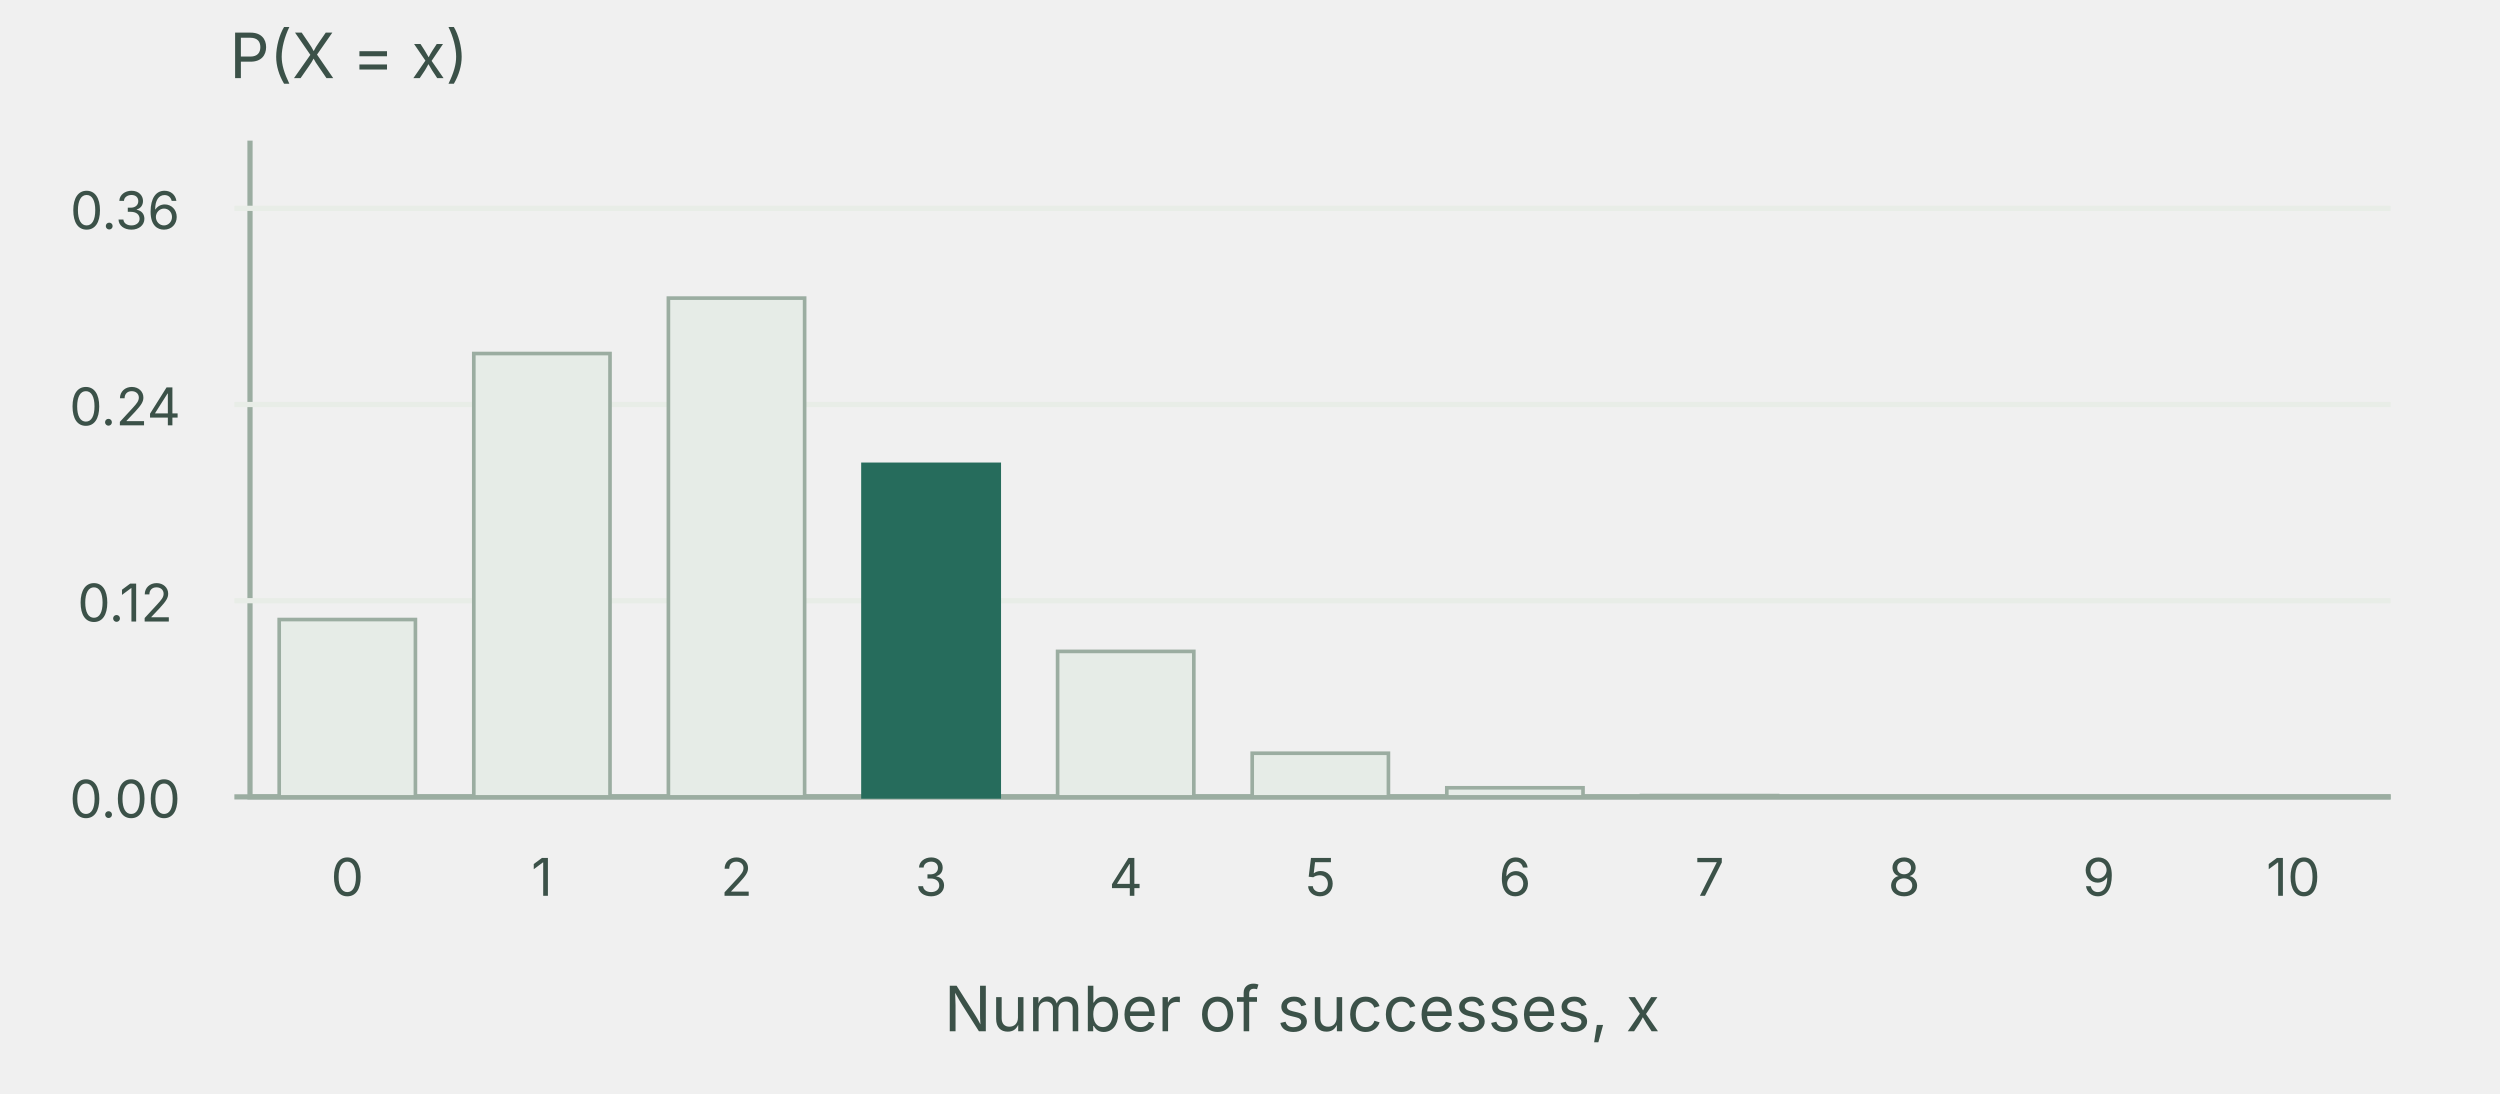
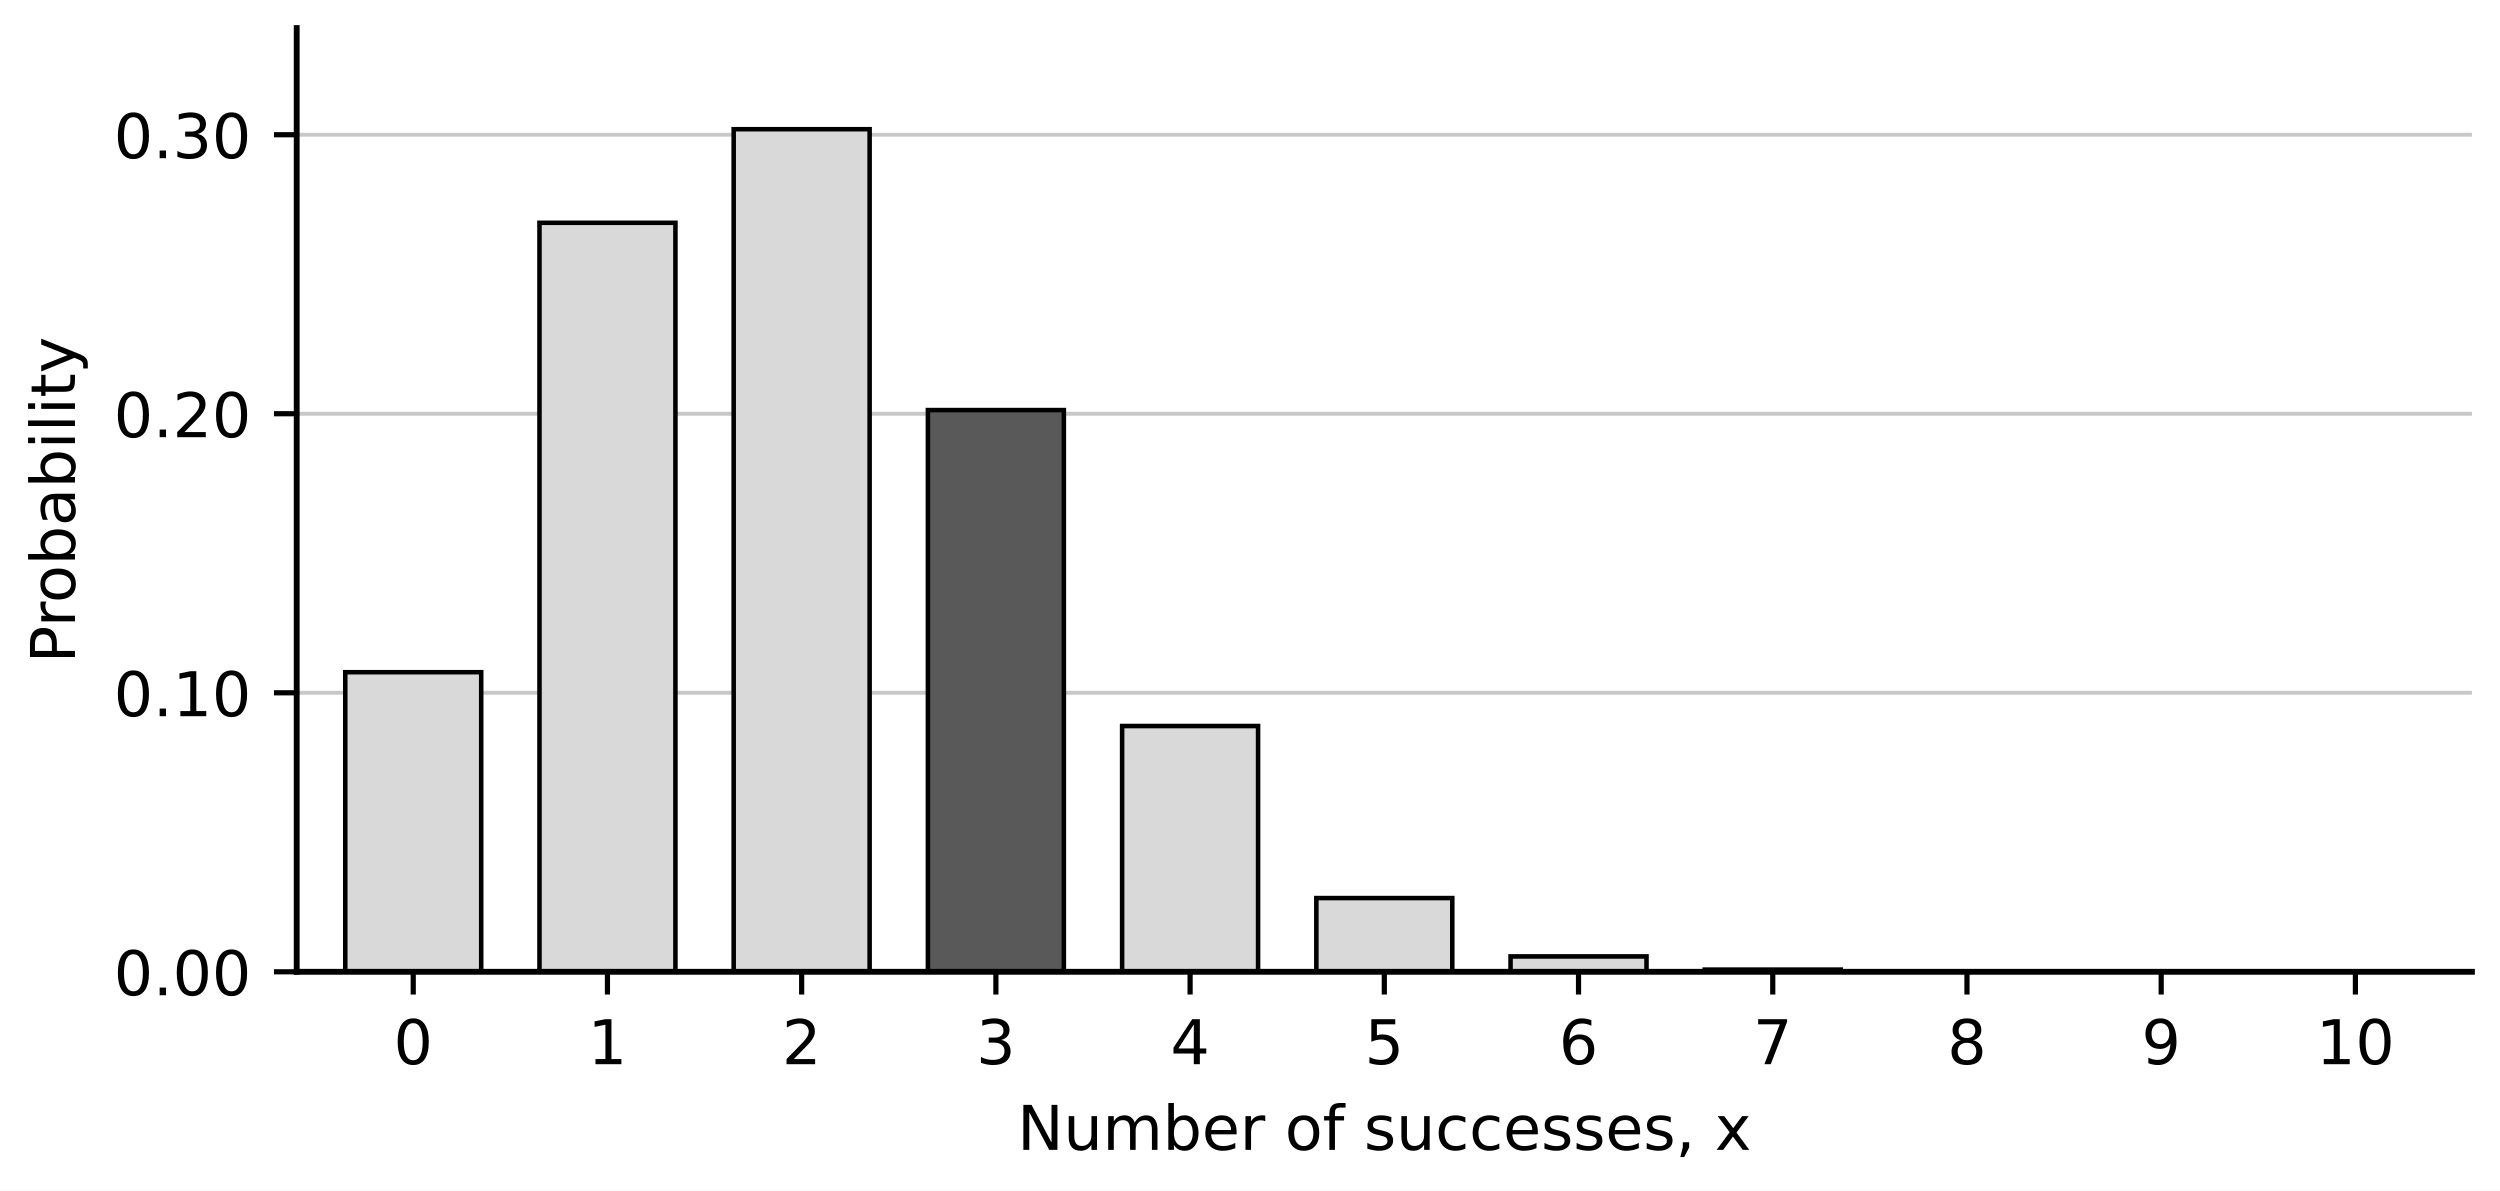
- <svg xmlns="http://www.w3.org/2000/svg" viewBox="0 0 480 210" role="img" aria-labelledby="title">
-   <style>text{font-family:system-ui,-apple-system,sans-serif;fill:#3b5148;font-size:12px} .small{font-size:10px}</style>
-   <path d="M48 27V153H459" fill="none" stroke="#9bada1" />
-   <text x="67" y="15" text-anchor="middle" font-size="11">P(X = x)</text>
-   <path d="M45 153H459" stroke="#9bada1" />
-   <text x="24" y="157" text-anchor="middle" class="small">0.00</text>
-   <path d="M45 115.333H459" stroke="#e8ede7" />
-   <text x="24" y="119.333" text-anchor="middle" class="small">0.12</text>
-   <path d="M45 77.667H459" stroke="#e8ede7" />
-   <text x="24" y="81.667" text-anchor="middle" class="small">0.24</text>
-   <path d="M45 40H459" stroke="#e8ede7" />
-   <text x="24" y="44" text-anchor="middle" class="small">0.36</text>
-   <rect x="53.605" y="118.951" width="26.155" height="34.049" fill="#e6ece7" stroke="#9bada1" stroke-width=".7" />
-   <text x="66.682" y="172" text-anchor="middle" class="small">0</text>
-   <rect x="90.968" y="67.878" width="26.155" height="85.122" fill="#e6ece7" stroke="#9bada1" stroke-width=".7" />
-   <text x="104.045" y="172" text-anchor="middle" class="small">1</text>
-   <rect x="128.332" y="57.237" width="26.155" height="95.763" fill="#e6ece7" stroke="#9bada1" stroke-width=".7" />
-   <text x="141.409" y="172" text-anchor="middle" class="small">2</text>
-   <rect x="165.695" y="89.158" width="26.155" height="63.842" fill="#266c5c" stroke="#266c5c" stroke-width=".7" />
-   <text x="178.773" y="172" text-anchor="middle" class="small">3</text>
-   <rect x="203.059" y="125.069" width="26.155" height="27.931" fill="#e6ece7" stroke="#9bada1" stroke-width=".7" />
-   <text x="216.136" y="172" text-anchor="middle" class="small">4</text>
-   <rect x="240.423" y="144.621" width="26.155" height="8.379" fill="#e6ece7" stroke="#9bada1" stroke-width=".7" />
-   <text x="253.5" y="172" text-anchor="middle" class="small">5</text>
-   <rect x="277.786" y="151.254" width="26.155" height="1.746" fill="#e6ece7" stroke="#9bada1" stroke-width=".7" />
-   <text x="290.864" y="172" text-anchor="middle" class="small">6</text>
-   <rect x="315.15" y="152.751" width="26.155" height="0.249" fill="#e6ece7" stroke="#9bada1" stroke-width=".7" />
-   <text x="328.227" y="172" text-anchor="middle" class="small">7</text>
-   <rect x="352.514" y="152.977" width="26.155" height="0.023" fill="#e6ece7" stroke="#9bada1" stroke-width=".7" />
-   <text x="365.591" y="172" text-anchor="middle" class="small">8</text>
-   <rect x="389.877" y="152.999" width="26.155" height="0.02" fill="#e6ece7" stroke="#9bada1" stroke-width=".7" />
-   <text x="402.955" y="172" text-anchor="middle" class="small">9</text>
-   <rect x="427.241" y="153" width="26.155" height="0.02" fill="#e6ece7" stroke="#9bada1" stroke-width=".7" />
-   <text x="440.318" y="172" text-anchor="middle" class="small">10</text>
-   <text x="250" y="198" text-anchor="middle">Number of successes, x</text>
+ <svg xmlns="http://www.w3.org/2000/svg" xmlns:xlink="http://www.w3.org/1999/xlink" width="384.787pt" height="183.281pt" viewBox="0 0 384.787 183.281" version="1.1">
+   <defs>
+     <style type="text/css">*{stroke-linejoin: round; stroke-linecap: butt}</style>
+   </defs>
+   <g id="figure_1">
+     <g id="patch_1">
+       <path d="M 0 183.281  L 384.787 183.281  L 384.787 -0  L 0 -0  z " style="fill: #ffffff" />
+     </g>
+     <g id="axes_1">
+       <g id="patch_2">
+         <path d="M 45.667 149.573  L 380.467 149.573  L 380.467 4.32  L 45.667 4.32  z " style="fill: #ffffff" />
+       </g>
+       <g id="matplotlib.axis_1">
+         <g id="xtick_1">
+           <g id="line2d_1">
+             <defs>
+               <path id="m523779726a" d="M 0 0  L 0 3.5  " style="stroke: #000000; stroke-width: 0.8" />
+             </defs>
+             <g>
+               <use xlink:href="#m523779726a" x="63.602" y="149.573" style="stroke: #000000; stroke-width: 0.8" />
+             </g>
+           </g>
+           <g id="text_1">
+             <g transform="translate(60.58009 163.7913) scale(0.095 -0.095)">
+               <defs>
+                 <path id="DejaVuSans-30" d="M 2034 4250  Q 1547 4250 1301 3770  Q 1056 3291 1056 2328  Q 1056 1369 1301 889  Q 1547 409 2034 409  Q 2525 409 2770 889  Q 3016 1369 3016 2328  Q 3016 3291 2770 3770  Q 2525 4250 2034 4250  z M 2034 4750  Q 2819 4750 3233 4129  Q 3647 3509 3647 2328  Q 3647 1150 3233 529  Q 2819 -91 2034 -91  Q 1250 -91 836 529  Q 422 1150 422 2328  Q 422 3509 836 4129  Q 1250 4750 2034 4750  z " transform="scale(0.015625)" />
+               </defs>
+               <use xlink:href="#DejaVuSans-30" />
+             </g>
+           </g>
+         </g>
+         <g id="xtick_2">
+           <g id="line2d_2">
+             <g>
+               <use xlink:href="#m523779726a" x="93.495" y="149.573" style="stroke: #000000; stroke-width: 0.8" />
+             </g>
+           </g>
+           <g id="text_2">
+             <g transform="translate(90.47295 163.7913) scale(0.095 -0.095)">
+               <defs>
+                 <path id="DejaVuSans-31" d="M 794 531  L 1825 531  L 1825 4091  L 703 3866  L 703 4441  L 1819 4666  L 2450 4666  L 2450 531  L 3481 531  L 3481 0  L 794 0  L 794 531  z " transform="scale(0.015625)" />
+               </defs>
+               <use xlink:href="#DejaVuSans-31" />
+             </g>
+           </g>
+         </g>
+         <g id="xtick_3">
+           <g id="line2d_3">
+             <g>
+               <use xlink:href="#m523779726a" x="123.388" y="149.573" style="stroke: #000000; stroke-width: 0.8" />
+             </g>
+           </g>
+           <g id="text_3">
+             <g transform="translate(120.3658 163.7913) scale(0.095 -0.095)">
+               <defs>
+                 <path id="DejaVuSans-32" d="M 1228 531  L 3431 531  L 3431 0  L 469 0  L 469 531  Q 828 903 1448 1529  Q 2069 2156 2228 2338  Q 2531 2678 2651 2914  Q 2772 3150 2772 3378  Q 2772 3750 2511 3984  Q 2250 4219 1831 4219  Q 1534 4219 1204 4116  Q 875 4013 500 3803  L 500 4441  Q 881 4594 1212 4672  Q 1544 4750 1819 4750  Q 2544 4750 2975 4387  Q 3406 4025 3406 3419  Q 3406 3131 3298 2873  Q 3191 2616 2906 2266  Q 2828 2175 2409 1742  Q 1991 1309 1228 531  z " transform="scale(0.015625)" />
+               </defs>
+               <use xlink:href="#DejaVuSans-32" />
+             </g>
+           </g>
+         </g>
+         <g id="xtick_4">
+           <g id="line2d_4">
+             <g>
+               <use xlink:href="#m523779726a" x="153.281" y="149.573" style="stroke: #000000; stroke-width: 0.8" />
+             </g>
+           </g>
+           <g id="text_4">
+             <g transform="translate(150.2587 163.7913) scale(0.095 -0.095)">
+               <defs>
+                 <path id="DejaVuSans-33" d="M 2597 2516  Q 3050 2419 3304 2112  Q 3559 1806 3559 1356  Q 3559 666 3084 287  Q 2609 -91 1734 -91  Q 1441 -91 1130 -33  Q 819 25 488 141  L 488 750  Q 750 597 1062 519  Q 1375 441 1716 441  Q 2309 441 2620 675  Q 2931 909 2931 1356  Q 2931 1769 2642 2001  Q 2353 2234 1838 2234  L 1294 2234  L 1294 2753  L 1863 2753  Q 2328 2753 2575 2939  Q 2822 3125 2822 3475  Q 2822 3834 2567 4026  Q 2313 4219 1838 4219  Q 1578 4219 1281 4162  Q 984 4106 628 3988  L 628 4550  Q 988 4650 1302 4700  Q 1616 4750 1894 4750  Q 2613 4750 3031 4423  Q 3450 4097 3450 3541  Q 3450 3153 3228 2886  Q 3006 2619 2597 2516  z " transform="scale(0.015625)" />
+               </defs>
+               <use xlink:href="#DejaVuSans-33" />
+             </g>
+           </g>
+         </g>
+         <g id="xtick_5">
+           <g id="line2d_5">
+             <g>
+               <use xlink:href="#m523779726a" x="183.174" y="149.573" style="stroke: #000000; stroke-width: 0.8" />
+             </g>
+           </g>
+           <g id="text_5">
+             <g transform="translate(180.1515 163.7913) scale(0.095 -0.095)">
+               <defs>
+                 <path id="DejaVuSans-34" d="M 2419 4116  L 825 1625  L 2419 1625  L 2419 4116  z M 2253 4666  L 3047 4666  L 3047 1625  L 3713 1625  L 3713 1100  L 3047 1100  L 3047 0  L 2419 0  L 2419 1100  L 313 1100  L 313 1709  L 2253 4666  z " transform="scale(0.015625)" />
+               </defs>
+               <use xlink:href="#DejaVuSans-34" />
+             </g>
+           </g>
+         </g>
+         <g id="xtick_6">
+           <g id="line2d_6">
+             <g>
+               <use xlink:href="#m523779726a" x="213.067" y="149.573" style="stroke: #000000; stroke-width: 0.8" />
+             </g>
+           </g>
+           <g id="text_6">
+             <g transform="translate(210.0444 163.7913) scale(0.095 -0.095)">
+               <defs>
+                 <path id="DejaVuSans-35" d="M 691 4666  L 3169 4666  L 3169 4134  L 1269 4134  L 1269 2991  Q 1406 3038 1543 3061  Q 1681 3084 1819 3084  Q 2600 3084 3056 2656  Q 3513 2228 3513 1497  Q 3513 744 3044 326  Q 2575 -91 1722 -91  Q 1428 -91 1123 -41  Q 819 9 494 109  L 494 744  Q 775 591 1075 516  Q 1375 441 1709 441  Q 2250 441 2565 725  Q 2881 1009 2881 1497  Q 2881 1984 2565 2268  Q 2250 2553 1709 2553  Q 1456 2553 1204 2497  Q 953 2441 691 2322  L 691 4666  z " transform="scale(0.015625)" />
+               </defs>
+               <use xlink:href="#DejaVuSans-35" />
+             </g>
+           </g>
+         </g>
+         <g id="xtick_7">
+           <g id="line2d_7">
+             <g>
+               <use xlink:href="#m523779726a" x="242.959" y="149.573" style="stroke: #000000; stroke-width: 0.8" />
+             </g>
+           </g>
+           <g id="text_7">
+             <g transform="translate(239.9372 163.7913) scale(0.095 -0.095)">
+               <defs>
+                 <path id="DejaVuSans-36" d="M 2113 2584  Q 1688 2584 1439 2293  Q 1191 2003 1191 1497  Q 1191 994 1439 701  Q 1688 409 2113 409  Q 2538 409 2786 701  Q 3034 994 3034 1497  Q 3034 2003 2786 2293  Q 2538 2584 2113 2584  z M 3366 4563  L 3366 3988  Q 3128 4100 2886 4159  Q 2644 4219 2406 4219  Q 1781 4219 1451 3797  Q 1122 3375 1075 2522  Q 1259 2794 1537 2939  Q 1816 3084 2150 3084  Q 2853 3084 3261 2657  Q 3669 2231 3669 1497  Q 3669 778 3244 343  Q 2819 -91 2113 -91  Q 1303 -91 875 529  Q 447 1150 447 2328  Q 447 3434 972 4092  Q 1497 4750 2381 4750  Q 2619 4750 2861 4703  Q 3103 4656 3366 4563  z " transform="scale(0.015625)" />
+               </defs>
+               <use xlink:href="#DejaVuSans-36" />
+             </g>
+           </g>
+         </g>
+         <g id="xtick_8">
+           <g id="line2d_8">
+             <g>
+               <use xlink:href="#m523779726a" x="272.852" y="149.573" style="stroke: #000000; stroke-width: 0.8" />
+             </g>
+           </g>
+           <g id="text_8">
+             <g transform="translate(269.8301 163.7913) scale(0.095 -0.095)">
+               <defs>
+                 <path id="DejaVuSans-37" d="M 525 4666  L 3525 4666  L 3525 4397  L 1831 0  L 1172 0  L 2766 4134  L 525 4134  L 525 4666  z " transform="scale(0.015625)" />
+               </defs>
+               <use xlink:href="#DejaVuSans-37" />
+             </g>
+           </g>
+         </g>
+         <g id="xtick_9">
+           <g id="line2d_9">
+             <g>
+               <use xlink:href="#m523779726a" x="302.745" y="149.573" style="stroke: #000000; stroke-width: 0.8" />
+             </g>
+           </g>
+           <g id="text_9">
+             <g transform="translate(299.7229 163.7913) scale(0.095 -0.095)">
+               <defs>
+                 <path id="DejaVuSans-38" d="M 2034 2216  Q 1584 2216 1326 1975  Q 1069 1734 1069 1313  Q 1069 891 1326 650  Q 1584 409 2034 409  Q 2484 409 2743 651  Q 3003 894 3003 1313  Q 3003 1734 2745 1975  Q 2488 2216 2034 2216  z M 1403 2484  Q 997 2584 770 2862  Q 544 3141 544 3541  Q 544 4100 942 4425  Q 1341 4750 2034 4750  Q 2731 4750 3128 4425  Q 3525 4100 3525 3541  Q 3525 3141 3298 2862  Q 3072 2584 2669 2484  Q 3125 2378 3379 2068  Q 3634 1759 3634 1313  Q 3634 634 3220 271  Q 2806 -91 2034 -91  Q 1263 -91 848 271  Q 434 634 434 1313  Q 434 1759 690 2068  Q 947 2378 1403 2484  z M 1172 3481  Q 1172 3119 1398 2916  Q 1625 2713 2034 2713  Q 2441 2713 2670 2916  Q 2900 3119 2900 3481  Q 2900 3844 2670 4047  Q 2441 4250 2034 4250  Q 1625 4250 1398 4047  Q 1172 3844 1172 3481  z " transform="scale(0.015625)" />
+               </defs>
+               <use xlink:href="#DejaVuSans-38" />
+             </g>
+           </g>
+         </g>
+         <g id="xtick_10">
+           <g id="line2d_10">
+             <g>
+               <use xlink:href="#m523779726a" x="332.638" y="149.573" style="stroke: #000000; stroke-width: 0.8" />
+             </g>
+           </g>
+           <g id="text_10">
+             <g transform="translate(329.6158 163.7913) scale(0.095 -0.095)">
+               <defs>
+                 <path id="DejaVuSans-39" d="M 703 97  L 703 672  Q 941 559 1184 500  Q 1428 441 1663 441  Q 2288 441 2617 861  Q 2947 1281 2994 2138  Q 2813 1869 2534 1725  Q 2256 1581 1919 1581  Q 1219 1581 811 2004  Q 403 2428 403 3163  Q 403 3881 828 4315  Q 1253 4750 1959 4750  Q 2769 4750 3195 4129  Q 3622 3509 3622 2328  Q 3622 1225 3098 567  Q 2575 -91 1691 -91  Q 1453 -91 1209 -44  Q 966 3 703 97  z M 1959 2075  Q 2384 2075 2632 2365  Q 2881 2656 2881 3163  Q 2881 3666 2632 3958  Q 2384 4250 1959 4250  Q 1534 4250 1286 3958  Q 1038 3666 1038 3163  Q 1038 2656 1286 2365  Q 1534 2075 1959 2075  z " transform="scale(0.015625)" />
+               </defs>
+               <use xlink:href="#DejaVuSans-39" />
+             </g>
+           </g>
+         </g>
+         <g id="xtick_11">
+           <g id="line2d_11">
+             <g>
+               <use xlink:href="#m523779726a" x="362.531" y="149.573" style="stroke: #000000; stroke-width: 0.8" />
+             </g>
+           </g>
+           <g id="text_11">
+             <g transform="translate(356.4865 163.7913) scale(0.095 -0.095)">
+               <use xlink:href="#DejaVuSans-31" />
+               <use xlink:href="#DejaVuSans-30" transform="translate(63.62305 0)" />
+             </g>
+           </g>
+         </g>
+         <g id="text_12">
+           <g transform="translate(156.5794 176.9855) scale(0.095 -0.095)">
+             <defs>
+               <path id="DejaVuSans-4e" d="M 628 4666  L 1478 4666  L 3547 763  L 3547 4666  L 4159 4666  L 4159 0  L 3309 0  L 1241 3903  L 1241 0  L 628 0  L 628 4666  z " transform="scale(0.015625)" />
+               <path id="DejaVuSans-75" d="M 544 1381  L 544 3500  L 1119 3500  L 1119 1403  Q 1119 906 1312 657  Q 1506 409 1894 409  Q 2359 409 2629 706  Q 2900 1003 2900 1516  L 2900 3500  L 3475 3500  L 3475 0  L 2900 0  L 2900 538  Q 2691 219 2414 64  Q 2138 -91 1772 -91  Q 1169 -91 856 284  Q 544 659 544 1381  z M 1991 3584  L 1991 3584  z " transform="scale(0.015625)" />
+               <path id="DejaVuSans-6d" d="M 3328 2828  Q 3544 3216 3844 3400  Q 4144 3584 4550 3584  Q 5097 3584 5394 3201  Q 5691 2819 5691 2113  L 5691 0  L 5113 0  L 5113 2094  Q 5113 2597 4934 2840  Q 4756 3084 4391 3084  Q 3944 3084 3684 2787  Q 3425 2491 3425 1978  L 3425 0  L 2847 0  L 2847 2094  Q 2847 2600 2669 2842  Q 2491 3084 2119 3084  Q 1678 3084 1418 2786  Q 1159 2488 1159 1978  L 1159 0  L 581 0  L 581 3500  L 1159 3500  L 1159 2956  Q 1356 3278 1631 3431  Q 1906 3584 2284 3584  Q 2666 3584 2933 3390  Q 3200 3197 3328 2828  z " transform="scale(0.015625)" />
+               <path id="DejaVuSans-62" d="M 3116 1747  Q 3116 2381 2855 2742  Q 2594 3103 2138 3103  Q 1681 3103 1420 2742  Q 1159 2381 1159 1747  Q 1159 1113 1420 752  Q 1681 391 2138 391  Q 2594 391 2855 752  Q 3116 1113 3116 1747  z M 1159 2969  Q 1341 3281 1617 3432  Q 1894 3584 2278 3584  Q 2916 3584 3314 3078  Q 3713 2572 3713 1747  Q 3713 922 3314 415  Q 2916 -91 2278 -91  Q 1894 -91 1617 61  Q 1341 213 1159 525  L 1159 0  L 581 0  L 581 4863  L 1159 4863  L 1159 2969  z " transform="scale(0.015625)" />
+               <path id="DejaVuSans-65" d="M 3597 1894  L 3597 1613  L 953 1613  Q 991 1019 1311 708  Q 1631 397 2203 397  Q 2534 397 2845 478  Q 3156 559 3463 722  L 3463 178  Q 3153 47 2828 -22  Q 2503 -91 2169 -91  Q 1331 -91 842 396  Q 353 884 353 1716  Q 353 2575 817 3079  Q 1281 3584 2069 3584  Q 2775 3584 3186 3129  Q 3597 2675 3597 1894  z M 3022 2063  Q 3016 2534 2758 2815  Q 2500 3097 2075 3097  Q 1594 3097 1305 2825  Q 1016 2553 972 2059  L 3022 2063  z " transform="scale(0.015625)" />
+               <path id="DejaVuSans-72" d="M 2631 2963  Q 2534 3019 2420 3045  Q 2306 3072 2169 3072  Q 1681 3072 1420 2755  Q 1159 2438 1159 1844  L 1159 0  L 581 0  L 581 3500  L 1159 3500  L 1159 2956  Q 1341 3275 1631 3429  Q 1922 3584 2338 3584  Q 2397 3584 2469 3576  Q 2541 3569 2628 3553  L 2631 2963  z " transform="scale(0.015625)" />
+               <path id="DejaVuSans-20" transform="scale(0.015625)" />
+               <path id="DejaVuSans-6f" d="M 1959 3097  Q 1497 3097 1228 2736  Q 959 2375 959 1747  Q 959 1119 1226 758  Q 1494 397 1959 397  Q 2419 397 2687 759  Q 2956 1122 2956 1747  Q 2956 2369 2687 2733  Q 2419 3097 1959 3097  z M 1959 3584  Q 2709 3584 3137 3096  Q 3566 2609 3566 1747  Q 3566 888 3137 398  Q 2709 -91 1959 -91  Q 1206 -91 779 398  Q 353 888 353 1747  Q 353 2609 779 3096  Q 1206 3584 1959 3584  z " transform="scale(0.015625)" />
+               <path id="DejaVuSans-66" d="M 2375 4863  L 2375 4384  L 1825 4384  Q 1516 4384 1395 4259  Q 1275 4134 1275 3809  L 1275 3500  L 2222 3500  L 2222 3053  L 1275 3053  L 1275 0  L 697 0  L 697 3053  L 147 3053  L 147 3500  L 697 3500  L 697 3744  Q 697 4328 969 4595  Q 1241 4863 1831 4863  L 2375 4863  z " transform="scale(0.015625)" />
+               <path id="DejaVuSans-73" d="M 2834 3397  L 2834 2853  Q 2591 2978 2328 3040  Q 2066 3103 1784 3103  Q 1356 3103 1142 2972  Q 928 2841 928 2578  Q 928 2378 1081 2264  Q 1234 2150 1697 2047  L 1894 2003  Q 2506 1872 2764 1633  Q 3022 1394 3022 966  Q 3022 478 2636 193  Q 2250 -91 1575 -91  Q 1294 -91 989 -36  Q 684 19 347 128  L 347 722  Q 666 556 975 473  Q 1284 391 1588 391  Q 1994 391 2212 530  Q 2431 669 2431 922  Q 2431 1156 2273 1281  Q 2116 1406 1581 1522  L 1381 1569  Q 847 1681 609 1914  Q 372 2147 372 2553  Q 372 3047 722 3315  Q 1072 3584 1716 3584  Q 2034 3584 2315 3537  Q 2597 3491 2834 3397  z " transform="scale(0.015625)" />
+               <path id="DejaVuSans-63" d="M 3122 3366  L 3122 2828  Q 2878 2963 2633 3030  Q 2388 3097 2138 3097  Q 1578 3097 1268 2742  Q 959 2388 959 1747  Q 959 1106 1268 751  Q 1578 397 2138 397  Q 2388 397 2633 464  Q 2878 531 3122 666  L 3122 134  Q 2881 22 2623 -34  Q 2366 -91 2075 -91  Q 1284 -91 818 406  Q 353 903 353 1747  Q 353 2603 823 3093  Q 1294 3584 2113 3584  Q 2378 3584 2631 3529  Q 2884 3475 3122 3366  z " transform="scale(0.015625)" />
+               <path id="DejaVuSans-2c" d="M 750 794  L 1409 794  L 1409 256  L 897 -744  L 494 -744  L 750 256  L 750 794  z " transform="scale(0.015625)" />
+               <path id="DejaVuSans-78" d="M 3513 3500  L 2247 1797  L 3578 0  L 2900 0  L 1881 1375  L 863 0  L 184 0  L 1544 1831  L 300 3500  L 978 3500  L 1906 2253  L 2834 3500  L 3513 3500  z " transform="scale(0.015625)" />
+             </defs>
+             <use xlink:href="#DejaVuSans-4e" />
+             <use xlink:href="#DejaVuSans-75" transform="translate(74.80469 0)" />
+             <use xlink:href="#DejaVuSans-6d" transform="translate(138.1836 0)" />
+             <use xlink:href="#DejaVuSans-62" transform="translate(235.5957 0)" />
+             <use xlink:href="#DejaVuSans-65" transform="translate(299.0723 0)" />
+             <use xlink:href="#DejaVuSans-72" transform="translate(360.5957 0)" />
+             <use xlink:href="#DejaVuSans-20" transform="translate(401.709 0)" />
+             <use xlink:href="#DejaVuSans-6f" transform="translate(433.4961 0)" />
+             <use xlink:href="#DejaVuSans-66" transform="translate(494.6777 0)" />
+             <use xlink:href="#DejaVuSans-20" transform="translate(529.8828 0)" />
+             <use xlink:href="#DejaVuSans-73" transform="translate(561.6699 0)" />
+             <use xlink:href="#DejaVuSans-75" transform="translate(613.7695 0)" />
+             <use xlink:href="#DejaVuSans-63" transform="translate(677.1484 0)" />
+             <use xlink:href="#DejaVuSans-63" transform="translate(732.1289 0)" />
+             <use xlink:href="#DejaVuSans-65" transform="translate(787.1094 0)" />
+             <use xlink:href="#DejaVuSans-73" transform="translate(848.6328 0)" />
+             <use xlink:href="#DejaVuSans-73" transform="translate(900.7324 0)" />
+             <use xlink:href="#DejaVuSans-65" transform="translate(952.832 0)" />
+             <use xlink:href="#DejaVuSans-73" transform="translate(1014.355 0)" />
+             <use xlink:href="#DejaVuSans-2c" transform="translate(1066.455 0)" />
+             <use xlink:href="#DejaVuSans-20" transform="translate(1098.242 0)" />
+             <use xlink:href="#DejaVuSans-78" transform="translate(1130.029 0)" />
+           </g>
+         </g>
+       </g>
+       <g id="matplotlib.axis_2">
+         <g id="ytick_1">
+           <g id="line2d_12">
+             <path d="M 45.667 149.573  L 380.467 149.573  " clip-path="url(#pecb3e85d73)" style="fill: none; stroke: #c8c8c8; stroke-width: 0.6" />
+           </g>
+           <g id="line2d_13">
+             <defs>
+               <path id="mec2917e547" d="M 0 0  L -3.5 0  " style="stroke: #000000; stroke-width: 0.8" />
+             </defs>
+             <g>
+               <use xlink:href="#mec2917e547" x="45.667" y="149.573" style="stroke: #000000; stroke-width: 0.8" />
+             </g>
+           </g>
+           <g id="text_13">
+             <g transform="translate(17.51422 153.1821) scale(0.095 -0.095)">
+               <defs>
+                 <path id="DejaVuSans-2e" d="M 684 794  L 1344 794  L 1344 0  L 684 0  L 684 794  z " transform="scale(0.015625)" />
+               </defs>
+               <use xlink:href="#DejaVuSans-30" />
+               <use xlink:href="#DejaVuSans-2e" transform="translate(63.62305 0)" />
+               <use xlink:href="#DejaVuSans-30" transform="translate(95.41016 0)" />
+               <use xlink:href="#DejaVuSans-30" transform="translate(159.0332 0)" />
+             </g>
+           </g>
+         </g>
+         <g id="ytick_2">
+           <g id="line2d_14">
+             <path d="M 45.667 106.628  L 380.467 106.628  " clip-path="url(#pecb3e85d73)" style="fill: none; stroke: #c8c8c8; stroke-width: 0.6" />
+           </g>
+           <g id="line2d_15">
+             <g>
+               <use xlink:href="#mec2917e547" x="45.667" y="106.628" style="stroke: #000000; stroke-width: 0.8" />
+             </g>
+           </g>
+           <g id="text_14">
+             <g transform="translate(17.51422 110.2369) scale(0.095 -0.095)">
+               <use xlink:href="#DejaVuSans-30" />
+               <use xlink:href="#DejaVuSans-2e" transform="translate(63.62305 0)" />
+               <use xlink:href="#DejaVuSans-31" transform="translate(95.41016 0)" />
+               <use xlink:href="#DejaVuSans-30" transform="translate(159.0332 0)" />
+             </g>
+           </g>
+         </g>
+         <g id="ytick_3">
+           <g id="line2d_16">
+             <path d="M 45.667 63.683  L 380.467 63.683  " clip-path="url(#pecb3e85d73)" style="fill: none; stroke: #c8c8c8; stroke-width: 0.6" />
+           </g>
+           <g id="line2d_17">
+             <g>
+               <use xlink:href="#mec2917e547" x="45.667" y="63.683" style="stroke: #000000; stroke-width: 0.8" />
+             </g>
+           </g>
+           <g id="text_15">
+             <g transform="translate(17.51422 67.29176) scale(0.095 -0.095)">
+               <use xlink:href="#DejaVuSans-30" />
+               <use xlink:href="#DejaVuSans-2e" transform="translate(63.62305 0)" />
+               <use xlink:href="#DejaVuSans-32" transform="translate(95.41016 0)" />
+               <use xlink:href="#DejaVuSans-30" transform="translate(159.0332 0)" />
+             </g>
+           </g>
+         </g>
+         <g id="ytick_4">
+           <g id="line2d_18">
+             <path d="M 45.667 20.737  L 380.467 20.737  " clip-path="url(#pecb3e85d73)" style="fill: none; stroke: #c8c8c8; stroke-width: 0.6" />
+           </g>
+           <g id="line2d_19">
+             <g>
+               <use xlink:href="#mec2917e547" x="45.667" y="20.737" style="stroke: #000000; stroke-width: 0.8" />
+             </g>
+           </g>
+           <g id="text_16">
+             <g transform="translate(17.51422 24.34662) scale(0.095 -0.095)">
+               <use xlink:href="#DejaVuSans-30" />
+               <use xlink:href="#DejaVuSans-2e" transform="translate(63.62305 0)" />
+               <use xlink:href="#DejaVuSans-33" transform="translate(95.41016 0)" />
+               <use xlink:href="#DejaVuSans-30" transform="translate(159.0332 0)" />
+             </g>
+           </g>
+         </g>
+         <g id="text_17">
+           <g transform="translate(11.53852 102.0539) rotate(-90) scale(0.095 -0.095)">
+             <defs>
+               <path id="DejaVuSans-50" d="M 1259 4147  L 1259 2394  L 2053 2394  Q 2494 2394 2734 2622  Q 2975 2850 2975 3272  Q 2975 3691 2734 3919  Q 2494 4147 2053 4147  L 1259 4147  z M 628 4666  L 2053 4666  Q 2838 4666 3239 4311  Q 3641 3956 3641 3272  Q 3641 2581 3239 2228  Q 2838 1875 2053 1875  L 1259 1875  L 1259 0  L 628 0  L 628 4666  z " transform="scale(0.015625)" />
+               <path id="DejaVuSans-61" d="M 2194 1759  Q 1497 1759 1228 1600  Q 959 1441 959 1056  Q 959 750 1161 570  Q 1363 391 1709 391  Q 2188 391 2477 730  Q 2766 1069 2766 1631  L 2766 1759  L 2194 1759  z M 3341 1997  L 3341 0  L 2766 0  L 2766 531  Q 2569 213 2275 61  Q 1981 -91 1556 -91  Q 1019 -91 701 211  Q 384 513 384 1019  Q 384 1609 779 1909  Q 1175 2209 1959 2209  L 2766 2209  L 2766 2266  Q 2766 2663 2505 2880  Q 2244 3097 1772 3097  Q 1472 3097 1187 3025  Q 903 2953 641 2809  L 641 3341  Q 956 3463 1253 3523  Q 1550 3584 1831 3584  Q 2591 3584 2966 3190  Q 3341 2797 3341 1997  z " transform="scale(0.015625)" />
+               <path id="DejaVuSans-69" d="M 603 3500  L 1178 3500  L 1178 0  L 603 0  L 603 3500  z M 603 4863  L 1178 4863  L 1178 4134  L 603 4134  L 603 4863  z " transform="scale(0.015625)" />
+               <path id="DejaVuSans-6c" d="M 603 4863  L 1178 4863  L 1178 0  L 603 0  L 603 4863  z " transform="scale(0.015625)" />
+               <path id="DejaVuSans-74" d="M 1172 4494  L 1172 3500  L 2356 3500  L 2356 3053  L 1172 3053  L 1172 1153  Q 1172 725 1289 603  Q 1406 481 1766 481  L 2356 481  L 2356 0  L 1766 0  Q 1100 0 847 248  Q 594 497 594 1153  L 594 3053  L 172 3053  L 172 3500  L 594 3500  L 594 4494  L 1172 4494  z " transform="scale(0.015625)" />
+               <path id="DejaVuSans-79" d="M 2059 -325  Q 1816 -950 1584 -1140  Q 1353 -1331 966 -1331  L 506 -1331  L 506 -850  L 844 -850  Q 1081 -850 1212 -737  Q 1344 -625 1503 -206  L 1606 56  L 191 3500  L 800 3500  L 1894 763  L 2988 3500  L 3597 3500  L 2059 -325  z " transform="scale(0.015625)" />
+             </defs>
+             <use xlink:href="#DejaVuSans-50" />
+             <use xlink:href="#DejaVuSans-72" transform="translate(58.55273 0)" />
+             <use xlink:href="#DejaVuSans-6f" transform="translate(97.41602 0)" />
+             <use xlink:href="#DejaVuSans-62" transform="translate(158.5977 0)" />
+             <use xlink:href="#DejaVuSans-61" transform="translate(222.0742 0)" />
+             <use xlink:href="#DejaVuSans-62" transform="translate(283.3535 0)" />
+             <use xlink:href="#DejaVuSans-69" transform="translate(346.8301 0)" />
+             <use xlink:href="#DejaVuSans-6c" transform="translate(374.6133 0)" />
+             <use xlink:href="#DejaVuSans-69" transform="translate(402.3965 0)" />
+             <use xlink:href="#DejaVuSans-74" transform="translate(430.1797 0)" />
+             <use xlink:href="#DejaVuSans-79" transform="translate(469.3887 0)" />
+           </g>
+         </g>
+       </g>
+       <g id="patch_3">
+         <path d="M 53.14 149.573  L 74.065 149.573  L 74.065 103.461  L 53.14 103.461  z " clip-path="url(#pecb3e85d73)" style="fill: #d9d9d9; stroke: #000000; stroke-width: 0.7; stroke-linejoin: miter" />
+       </g>
+       <g id="patch_4">
+         <path d="M 83.033 149.573  L 103.958 149.573  L 103.958 34.293  L 83.033 34.293  z " clip-path="url(#pecb3e85d73)" style="fill: #d9d9d9; stroke: #000000; stroke-width: 0.7; stroke-linejoin: miter" />
+       </g>
+       <g id="patch_5">
+         <path d="M 112.925 149.573  L 133.85 149.573  L 133.85 19.883  L 112.925 19.883  z " clip-path="url(#pecb3e85d73)" style="fill: #d9d9d9; stroke: #000000; stroke-width: 0.7; stroke-linejoin: miter" />
+       </g>
+       <g id="patch_6">
+         <path d="M 142.818 149.573  L 163.743 149.573  L 163.743 63.113  L 142.818 63.113  z " clip-path="url(#pecb3e85d73)" style="fill: #595959; stroke: #000000; stroke-width: 0.7; stroke-linejoin: miter" />
+       </g>
+       <g id="patch_7">
+         <path d="M 172.711 149.573  L 193.636 149.573  L 193.636 111.747  L 172.711 111.747  z " clip-path="url(#pecb3e85d73)" style="fill: #d9d9d9; stroke: #000000; stroke-width: 0.7; stroke-linejoin: miter" />
+       </g>
+       <g id="patch_8">
+         <path d="M 202.604 149.573  L 223.529 149.573  L 223.529 138.225  L 202.604 138.225  z " clip-path="url(#pecb3e85d73)" style="fill: #d9d9d9; stroke: #000000; stroke-width: 0.7; stroke-linejoin: miter" />
+       </g>
+       <g id="patch_9">
+         <path d="M 232.497 149.573  L 253.422 149.573  L 253.422 147.209  L 232.497 147.209  z " clip-path="url(#pecb3e85d73)" style="fill: #d9d9d9; stroke: #000000; stroke-width: 0.7; stroke-linejoin: miter" />
+       </g>
+       <g id="patch_10">
+         <path d="M 262.39 149.573  L 283.315 149.573  L 283.315 149.235  L 262.39 149.235  z " clip-path="url(#pecb3e85d73)" style="fill: #d9d9d9; stroke: #000000; stroke-width: 0.7; stroke-linejoin: miter" />
+       </g>
+       <g id="patch_11">
+         <path d="M 292.283 149.573  L 313.208 149.573  L 313.208 149.541  L 292.283 149.541  z " clip-path="url(#pecb3e85d73)" style="fill: #d9d9d9; stroke: #000000; stroke-width: 0.7; stroke-linejoin: miter" />
+       </g>
+       <g id="patch_12">
+         <path d="M 322.175 149.573  L 343.1 149.573  L 343.1 149.571  L 322.175 149.571  z " clip-path="url(#pecb3e85d73)" style="fill: #d9d9d9; stroke: #000000; stroke-width: 0.7; stroke-linejoin: miter" />
+       </g>
+       <g id="patch_13">
+         <path d="M 352.068 149.573  L 372.993 149.573  L 372.993 149.573  L 352.068 149.573  z " clip-path="url(#pecb3e85d73)" style="fill: #d9d9d9; stroke: #000000; stroke-width: 0.7; stroke-linejoin: miter" />
+       </g>
+       <g id="patch_14">
+         <path d="M 45.667 149.573  L 45.667 4.32  " style="fill: none; stroke: #000000; stroke-width: 0.9; stroke-linejoin: miter; stroke-linecap: square" />
+       </g>
+       <g id="patch_15">
+         <path d="M 45.667 149.573  L 380.467 149.573  " style="fill: none; stroke: #000000; stroke-width: 0.9; stroke-linejoin: miter; stroke-linecap: square" />
+       </g>
+     </g>
+   </g>
+   <defs>
+     <clipPath id="pecb3e85d73">
+       <rect x="45.667" y="4.32" width="334.8" height="145.253" />
+     </clipPath>
+   </defs>
</svg>
